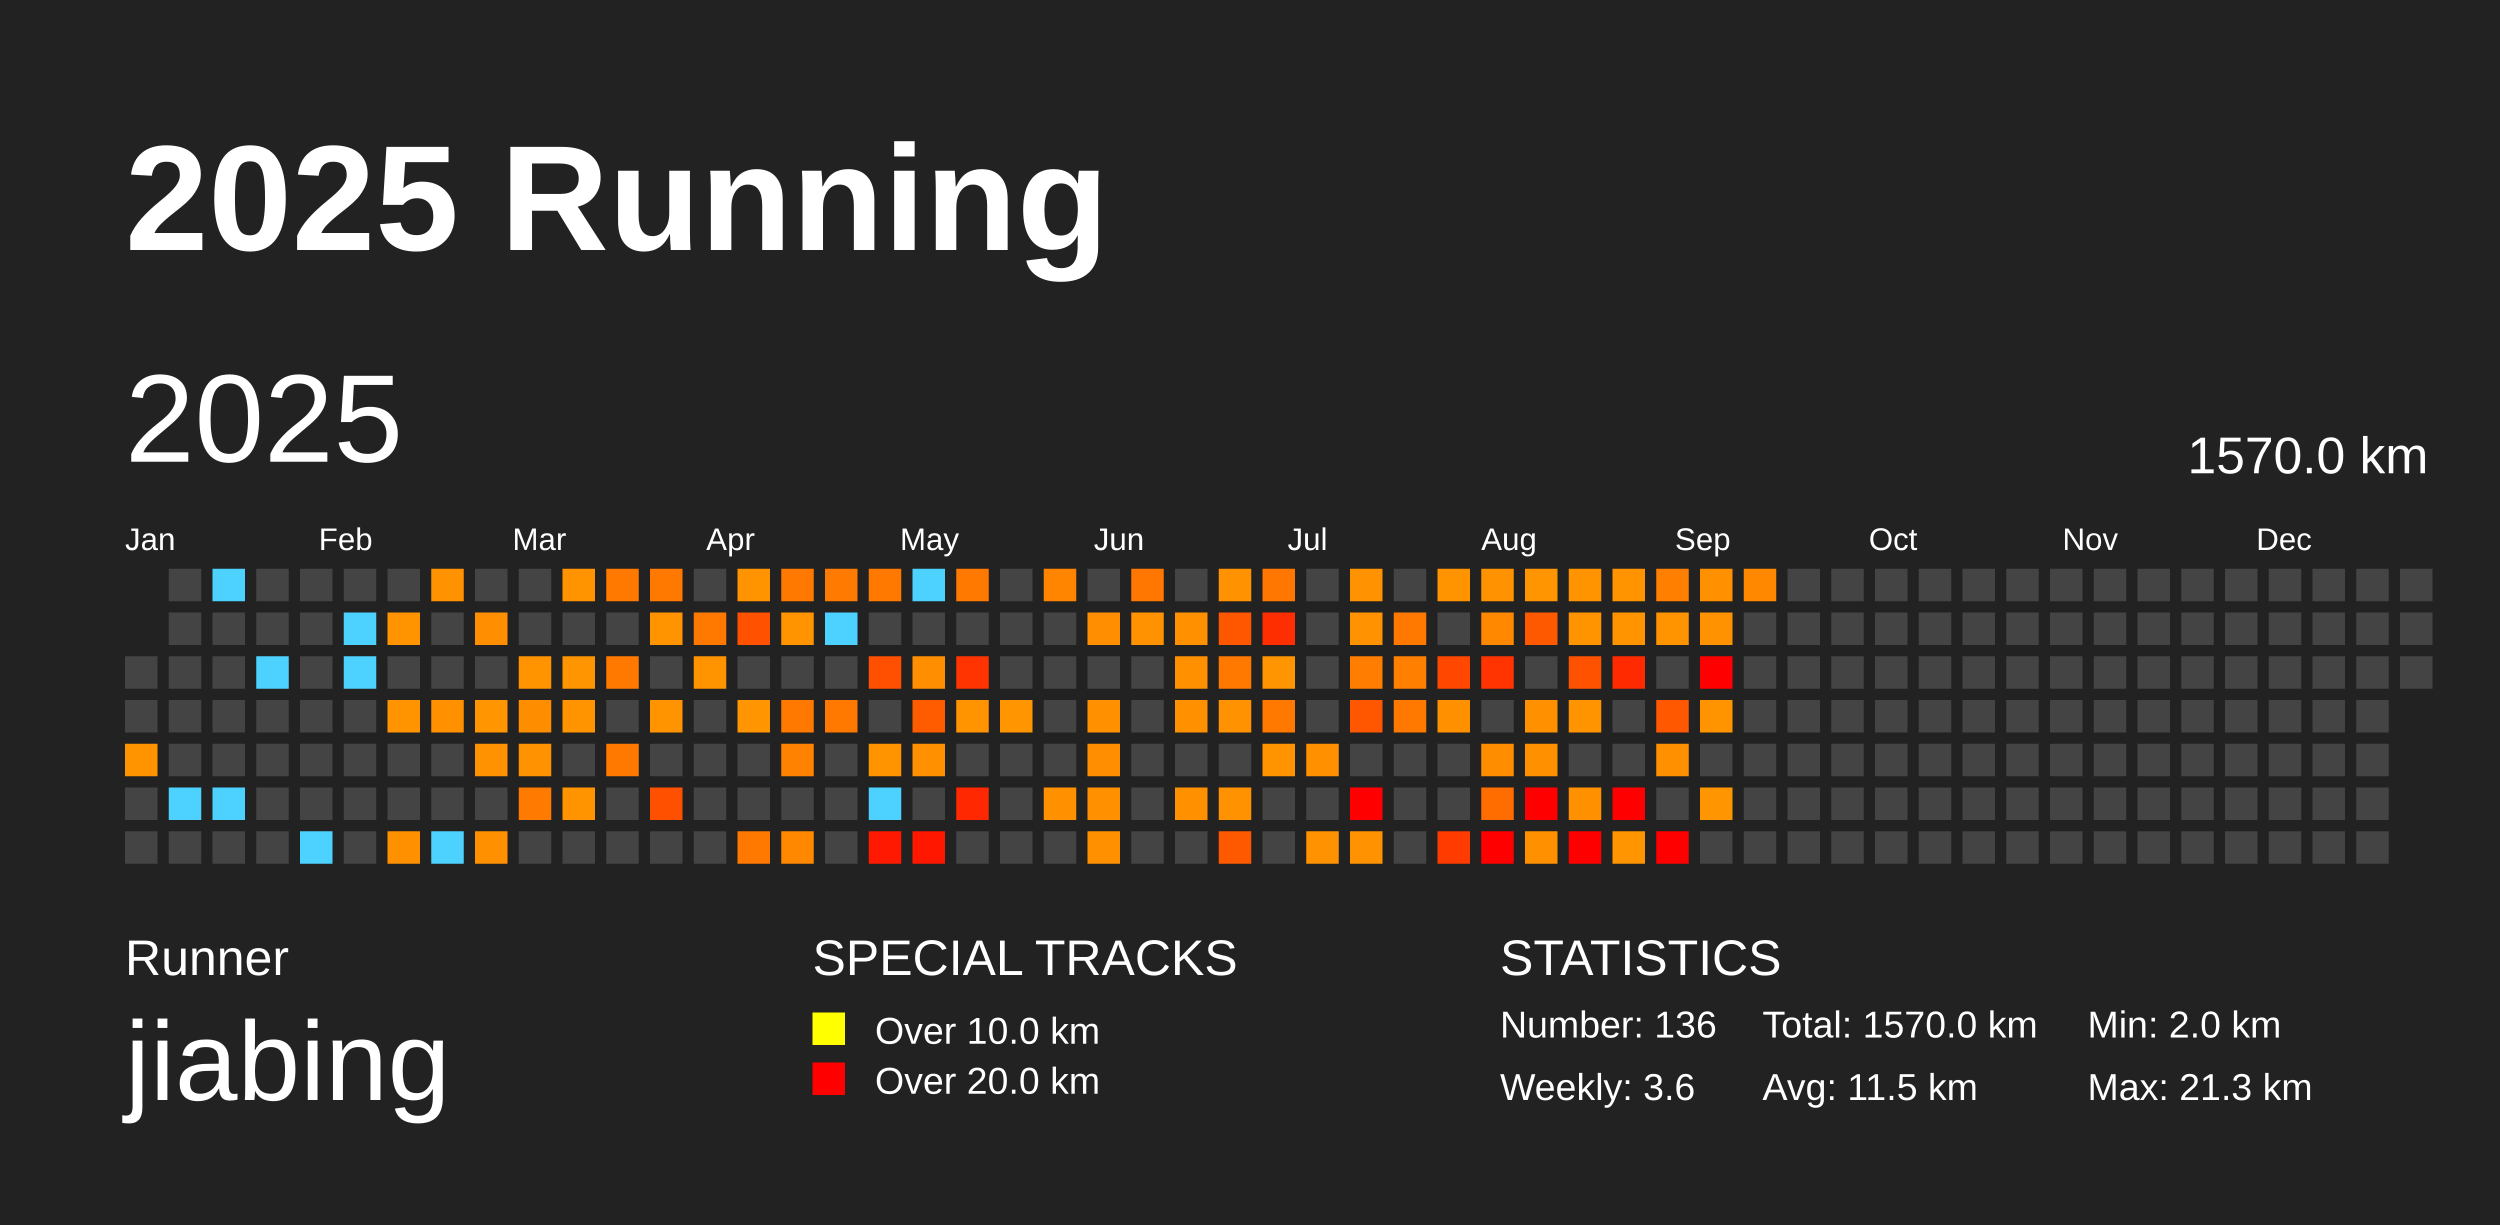
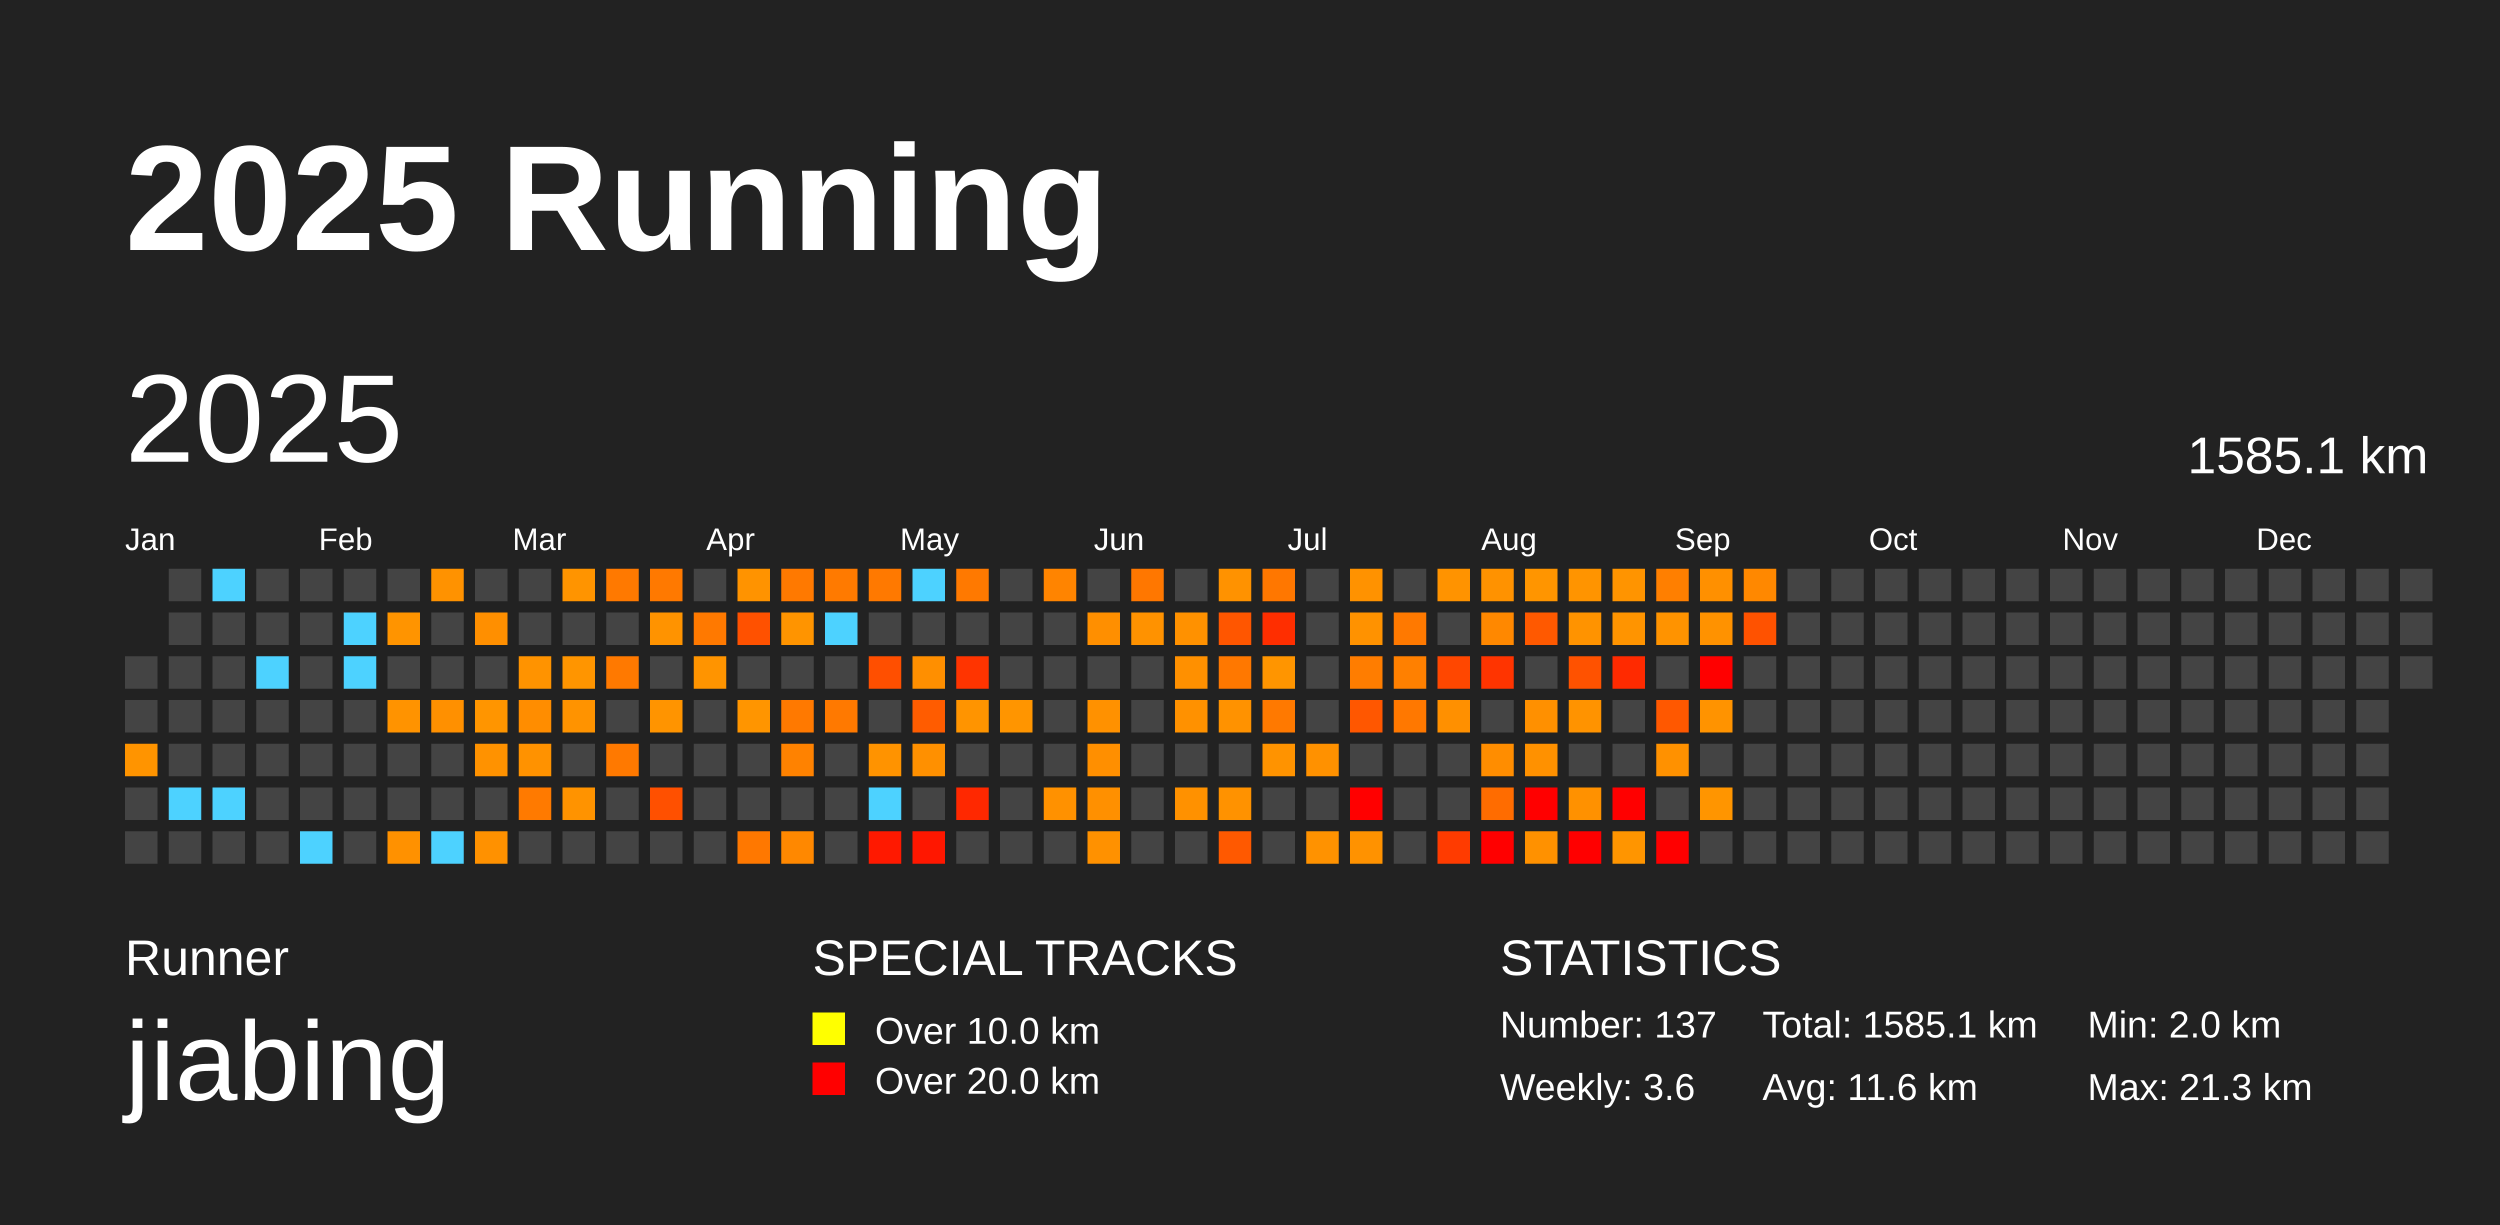
<svg xmlns="http://www.w3.org/2000/svg" baseProfile="full" height="98mm" version="1.1" viewBox="0,0,200,98" width="200mm">
  <defs />
  <rect fill="#222222" height="98" width="200" x="0" y="0" />
  <text fill="#FFFFFF" style="font-size:12px; font-family:Arial; font-weight:bold;" x="10" y="20">2025 Running</text>
  <text fill="#FFFFFF" style="font-size:4px; font-family:Arial" x="10" y="78">Runner</text>
  <text fill="#FFFFFF" style="font-size:9px; font-family:Arial" x="10" y="88">jiabing</text>
  <text fill="#FFFFFF" style="font-size:4px; font-family:Arial" x="65" y="78">SPECIAL TRACKS</text>
  <rect fill="yellow" height="2.6" width="2.6" x="65" y="81" />
  <text fill="#FFFFFF" style="font-size:3px; font-family:Arial" x="70" y="83.5">Over 10.0 km</text>
  <rect fill="red" height="2.6" width="2.6" x="65" y="85" />
  <text fill="#FFFFFF" style="font-size:3px; font-family:Arial" x="70" y="87.5">Over 20.0 km</text>
  <text fill="#FFFFFF" style="font-size:4px; font-family:Arial" x="120" y="78">STATISTICS</text>
-   <text fill="#FFFFFF" style="font-size:3px; font-family:Arial" x="120" y="83">Number: 136</text>
+   <text fill="#FFFFFF" style="font-size:3px; font-family:Arial" x="120" y="83">Number: 137</text>
  <text fill="#FFFFFF" style="font-size:3px; font-family:Arial" x="120" y="88">Weekly: 3.6</text>
-   <text fill="#FFFFFF" style="font-size:3px; font-family:Arial" x="141" y="83">Total: 1570.0 km</text>
-   <text fill="#FFFFFF" style="font-size:3px; font-family:Arial" x="141" y="88">Avg: 11.5 km</text>
+   <text fill="#FFFFFF" style="font-size:3px; font-family:Arial" x="141" y="83">Total: 1585.1 km</text>
+   <text fill="#FFFFFF" style="font-size:3px; font-family:Arial" x="141" y="88">Avg: 11.6 km</text>
  <text fill="#FFFFFF" style="font-size:3px; font-family:Arial" x="167" y="83">Min: 2.0 km</text>
  <text fill="#FFFFFF" style="font-size:3px; font-family:Arial" x="167" y="88">Max: 21.3 km</text>
  <text dominant-baseline="hanging" fill="#FFFFFF" style="font-size:10.0px; font-family:Arial;" x="10" y="30">2025</text>
-   <text dominant-baseline="hanging" fill="#FFFFFF" style="font-size:4.125px; font-family:Arial;" x="175" y="35">1570.0 km</text>
+   <text dominant-baseline="hanging" fill="#FFFFFF" style="font-size:4.125px; font-family:Arial;" x="175" y="35">1585.1 km</text>
  <text fill="#FFFFFF" style="font-size:2.5px; font-family:Arial" x="10.0" y="44">Jan</text>
  <text fill="#FFFFFF" style="font-size:2.5px; font-family:Arial" x="25.5" y="44">Feb</text>
  <text fill="#FFFFFF" style="font-size:2.5px; font-family:Arial" x="41.0" y="44">Mar</text>
  <text fill="#FFFFFF" style="font-size:2.5px; font-family:Arial" x="56.5" y="44">Apr</text>
  <text fill="#FFFFFF" style="font-size:2.5px; font-family:Arial" x="72.0" y="44">May</text>
  <text fill="#FFFFFF" style="font-size:2.5px; font-family:Arial" x="87.5" y="44">Jun</text>
  <text fill="#FFFFFF" style="font-size:2.5px; font-family:Arial" x="103.0" y="44">Jul</text>
  <text fill="#FFFFFF" style="font-size:2.5px; font-family:Arial" x="118.5" y="44">Aug</text>
  <text fill="#FFFFFF" style="font-size:2.5px; font-family:Arial" x="134.0" y="44">Sep</text>
  <text fill="#FFFFFF" style="font-size:2.5px; font-family:Arial" x="149.5" y="44">Oct</text>
  <text fill="#FFFFFF" style="font-size:2.5px; font-family:Arial" x="165.0" y="44">Nov</text>
  <text fill="#FFFFFF" style="font-size:2.5px; font-family:Arial" x="180.5" y="44">Dec</text>
  <rect fill="#444444" height="2.6" width="2.6" x="10.0" y="52.5" />
  <rect fill="#444444" height="2.6" width="2.6" x="10.0" y="56.0" />
  <rect fill="#ff9400" height="2.6" width="2.6" x="10.0" y="59.5" />
  <rect fill="#444444" height="2.6" width="2.6" x="10.0" y="63.0" />
  <rect fill="#444444" height="2.6" width="2.6" x="10.0" y="66.5" />
  <rect fill="#444444" height="2.6" width="2.6" x="13.5" y="45.5" />
  <rect fill="#444444" height="2.6" width="2.6" x="13.5" y="49.0" />
  <rect fill="#444444" height="2.6" width="2.6" x="13.5" y="52.5" />
  <rect fill="#444444" height="2.6" width="2.6" x="13.5" y="56.0" />
  <rect fill="#444444" height="2.6" width="2.6" x="13.5" y="59.5" />
  <rect fill="#4dd2ff" height="2.6" width="2.6" x="13.5" y="63.0" />
  <rect fill="#444444" height="2.6" width="2.6" x="13.5" y="66.5" />
  <rect fill="#4dd2ff" height="2.6" width="2.6" x="17.0" y="45.5" />
  <rect fill="#444444" height="2.6" width="2.6" x="17.0" y="49.0" />
  <rect fill="#444444" height="2.6" width="2.6" x="17.0" y="52.5" />
  <rect fill="#444444" height="2.6" width="2.6" x="17.0" y="56.0" />
  <rect fill="#444444" height="2.6" width="2.6" x="17.0" y="59.5" />
  <rect fill="#4dd2ff" height="2.6" width="2.6" x="17.0" y="63.0" />
  <rect fill="#444444" height="2.6" width="2.6" x="17.0" y="66.5" />
  <rect fill="#444444" height="2.6" width="2.6" x="20.5" y="45.5" />
  <rect fill="#444444" height="2.6" width="2.6" x="20.5" y="49.0" />
  <rect fill="#4dd2ff" height="2.6" width="2.6" x="20.5" y="52.5" />
  <rect fill="#444444" height="2.6" width="2.6" x="20.5" y="56.0" />
  <rect fill="#444444" height="2.6" width="2.6" x="20.5" y="59.5" />
  <rect fill="#444444" height="2.6" width="2.6" x="20.5" y="63.0" />
  <rect fill="#444444" height="2.6" width="2.6" x="20.5" y="66.5" />
  <rect fill="#444444" height="2.6" width="2.6" x="24.0" y="45.5" />
  <rect fill="#444444" height="2.6" width="2.6" x="24.0" y="49.0" />
  <rect fill="#444444" height="2.6" width="2.6" x="24.0" y="52.5" />
  <rect fill="#444444" height="2.6" width="2.6" x="24.0" y="56.0" />
  <rect fill="#444444" height="2.6" width="2.6" x="24.0" y="59.5" />
  <rect fill="#444444" height="2.6" width="2.6" x="24.0" y="63.0" />
  <rect fill="#4dd2ff" height="2.6" width="2.6" x="24.0" y="66.5" />
  <rect fill="#444444" height="2.6" width="2.6" x="27.5" y="45.5" />
  <rect fill="#4dd2ff" height="2.6" width="2.6" x="27.5" y="49.0" />
  <rect fill="#4dd2ff" height="2.6" width="2.6" x="27.5" y="52.5" />
  <rect fill="#444444" height="2.6" width="2.6" x="27.5" y="56.0" />
  <rect fill="#444444" height="2.6" width="2.6" x="27.5" y="59.5" />
  <rect fill="#444444" height="2.6" width="2.6" x="27.5" y="63.0" />
  <rect fill="#444444" height="2.6" width="2.6" x="27.5" y="66.5" />
  <rect fill="#444444" height="2.6" width="2.6" x="31.0" y="45.5" />
  <rect fill="#ff9400" height="2.6" width="2.6" x="31.0" y="49.0" />
  <rect fill="#444444" height="2.6" width="2.6" x="31.0" y="52.5" />
  <rect fill="#ff9300" height="2.6" width="2.6" x="31.0" y="56.0" />
  <rect fill="#444444" height="2.6" width="2.6" x="31.0" y="59.5" />
  <rect fill="#444444" height="2.6" width="2.6" x="31.0" y="63.0" />
  <rect fill="#ff9100" height="2.6" width="2.6" x="31.0" y="66.5" />
  <rect fill="#ff9200" height="2.6" width="2.6" x="34.5" y="45.5" />
  <rect fill="#444444" height="2.6" width="2.6" x="34.5" y="49.0" />
  <rect fill="#444444" height="2.6" width="2.6" x="34.5" y="52.5" />
  <rect fill="#ff9000" height="2.6" width="2.6" x="34.5" y="56.0" />
  <rect fill="#444444" height="2.6" width="2.6" x="34.5" y="59.5" />
  <rect fill="#444444" height="2.6" width="2.6" x="34.5" y="63.0" />
  <rect fill="#4dd2ff" height="2.6" width="2.6" x="34.5" y="66.5" />
  <rect fill="#444444" height="2.6" width="2.6" x="38.0" y="45.5" />
  <rect fill="#ff8f00" height="2.6" width="2.6" x="38.0" y="49.0" />
  <rect fill="#444444" height="2.6" width="2.6" x="38.0" y="52.5" />
  <rect fill="#ff9500" height="2.6" width="2.6" x="38.0" y="56.0" />
  <rect fill="#ff9200" height="2.6" width="2.6" x="38.0" y="59.5" />
  <rect fill="#444444" height="2.6" width="2.6" x="38.0" y="63.0" />
  <rect fill="#ff9100" height="2.6" width="2.6" x="38.0" y="66.5" />
  <rect fill="#444444" height="2.6" width="2.6" x="41.5" y="45.5" />
  <rect fill="#444444" height="2.6" width="2.6" x="41.5" y="49.0" />
  <rect fill="#ff9300" height="2.6" width="2.6" x="41.5" y="52.5" />
  <rect fill="#ff8d00" height="2.6" width="2.6" x="41.5" y="56.0" />
  <rect fill="#ff9200" height="2.6" width="2.6" x="41.5" y="59.5" />
  <rect fill="#ff7a00" height="2.6" width="2.6" x="41.5" y="63.0" />
  <rect fill="#444444" height="2.6" width="2.6" x="41.5" y="66.5" />
  <rect fill="#ff9400" height="2.6" width="2.6" x="45.0" y="45.5" />
  <rect fill="#444444" height="2.6" width="2.6" x="45.0" y="49.0" />
  <rect fill="#ff9500" height="2.6" width="2.6" x="45.0" y="52.5" />
  <rect fill="#ff9300" height="2.6" width="2.6" x="45.0" y="56.0" />
  <rect fill="#444444" height="2.6" width="2.6" x="45.0" y="59.5" />
  <rect fill="#ff9300" height="2.6" width="2.6" x="45.0" y="63.0" />
  <rect fill="#444444" height="2.6" width="2.6" x="45.0" y="66.5" />
  <rect fill="#ff7900" height="2.6" width="2.6" x="48.5" y="45.5" />
  <rect fill="#444444" height="2.6" width="2.6" x="48.5" y="49.0" />
  <rect fill="#ff7900" height="2.6" width="2.6" x="48.5" y="52.5" />
  <rect fill="#444444" height="2.6" width="2.6" x="48.5" y="56.0" />
  <rect fill="#ff7900" height="2.6" width="2.6" x="48.5" y="59.5" />
  <rect fill="#444444" height="2.6" width="2.6" x="48.5" y="63.0" />
  <rect fill="#444444" height="2.6" width="2.6" x="48.5" y="66.5" />
  <rect fill="#ff7900" height="2.6" width="2.6" x="52.0" y="45.5" />
  <rect fill="#ff9300" height="2.6" width="2.6" x="52.0" y="49.0" />
  <rect fill="#444444" height="2.6" width="2.6" x="52.0" y="52.5" />
  <rect fill="#ff9400" height="2.6" width="2.6" x="52.0" y="56.0" />
  <rect fill="#444444" height="2.6" width="2.6" x="52.0" y="59.5" />
  <rect fill="#ff5000" height="2.6" width="2.6" x="52.0" y="63.0" />
  <rect fill="#444444" height="2.6" width="2.6" x="52.0" y="66.5" />
  <rect fill="#444444" height="2.6" width="2.6" x="55.5" y="45.5" />
  <rect fill="#ff7900" height="2.6" width="2.6" x="55.5" y="49.0" />
  <rect fill="#ff9400" height="2.6" width="2.6" x="55.5" y="52.5" />
  <rect fill="#444444" height="2.6" width="2.6" x="55.5" y="56.0" />
  <rect fill="#444444" height="2.6" width="2.6" x="55.5" y="59.5" />
  <rect fill="#444444" height="2.6" width="2.6" x="55.5" y="63.0" />
  <rect fill="#444444" height="2.6" width="2.6" x="55.5" y="66.5" />
  <rect fill="#ff9300" height="2.6" width="2.6" x="59.0" y="45.5" />
  <rect fill="#ff5100" height="2.6" width="2.6" x="59.0" y="49.0" />
  <rect fill="#444444" height="2.6" width="2.6" x="59.0" y="52.5" />
  <rect fill="#ff9500" height="2.6" width="2.6" x="59.0" y="56.0" />
  <rect fill="#444444" height="2.6" width="2.6" x="59.0" y="59.5" />
  <rect fill="#444444" height="2.6" width="2.6" x="59.0" y="63.0" />
  <rect fill="#ff7800" height="2.6" width="2.6" x="59.0" y="66.5" />
  <rect fill="#ff7900" height="2.6" width="2.6" x="62.5" y="45.5" />
  <rect fill="#ff9400" height="2.6" width="2.6" x="62.5" y="49.0" />
  <rect fill="#444444" height="2.6" width="2.6" x="62.5" y="52.5" />
  <rect fill="#ff7900" height="2.6" width="2.6" x="62.5" y="56.0" />
  <rect fill="#ff8200" height="2.6" width="2.6" x="62.5" y="59.5" />
  <rect fill="#444444" height="2.6" width="2.6" x="62.5" y="63.0" />
  <rect fill="#ff8800" height="2.6" width="2.6" x="62.5" y="66.5" />
  <rect fill="#ff7a00" height="2.6" width="2.6" x="66.0" y="45.5" />
  <rect fill="#4dd2ff" height="2.6" width="2.6" x="66.0" y="49.0" />
  <rect fill="#444444" height="2.6" width="2.6" x="66.0" y="52.5" />
  <rect fill="#ff7900" height="2.6" width="2.6" x="66.0" y="56.0" />
  <rect fill="#444444" height="2.6" width="2.6" x="66.0" y="59.5" />
  <rect fill="#444444" height="2.6" width="2.6" x="66.0" y="63.0" />
  <rect fill="#444444" height="2.6" width="2.6" x="66.0" y="66.5" />
  <rect fill="#ff7900" height="2.6" width="2.6" x="69.5" y="45.5" />
  <rect fill="#444444" height="2.6" width="2.6" x="69.5" y="49.0" />
  <rect fill="#ff4f00" height="2.6" width="2.6" x="69.5" y="52.5" />
  <rect fill="#444444" height="2.6" width="2.6" x="69.5" y="56.0" />
  <rect fill="#ff9300" height="2.6" width="2.6" x="69.5" y="59.5" />
  <rect fill="#4dd2ff" height="2.6" width="2.6" x="69.5" y="63.0" />
  <rect fill="#ff1900" height="2.6" width="2.6" x="69.5" y="66.5" />
  <rect fill="#4dd2ff" height="2.6" width="2.6" x="73.0" y="45.5" />
  <rect fill="#444444" height="2.6" width="2.6" x="73.0" y="49.0" />
  <rect fill="#ff8f00" height="2.6" width="2.6" x="73.0" y="52.5" />
  <rect fill="#ff5c00" height="2.6" width="2.6" x="73.0" y="56.0" />
  <rect fill="#ff9000" height="2.6" width="2.6" x="73.0" y="59.5" />
  <rect fill="#444444" height="2.6" width="2.6" x="73.0" y="63.0" />
  <rect fill="#ff1700" height="2.6" width="2.6" x="73.0" y="66.5" />
  <rect fill="#ff7900" height="2.6" width="2.6" x="76.5" y="45.5" />
  <rect fill="#444444" height="2.6" width="2.6" x="76.5" y="49.0" />
  <rect fill="#ff3400" height="2.6" width="2.6" x="76.5" y="52.5" />
  <rect fill="#ff9400" height="2.6" width="2.6" x="76.5" y="56.0" />
  <rect fill="#444444" height="2.6" width="2.6" x="76.5" y="59.5" />
  <rect fill="#ff2800" height="2.6" width="2.6" x="76.5" y="63.0" />
  <rect fill="#444444" height="2.6" width="2.6" x="76.5" y="66.5" />
  <rect fill="#444444" height="2.6" width="2.6" x="80.0" y="45.5" />
  <rect fill="#444444" height="2.6" width="2.6" x="80.0" y="49.0" />
  <rect fill="#444444" height="2.6" width="2.6" x="80.0" y="52.5" />
  <rect fill="#ff9500" height="2.6" width="2.6" x="80.0" y="56.0" />
  <rect fill="#444444" height="2.6" width="2.6" x="80.0" y="59.5" />
  <rect fill="#444444" height="2.6" width="2.6" x="80.0" y="63.0" />
  <rect fill="#444444" height="2.6" width="2.6" x="80.0" y="66.5" />
  <rect fill="#ff8400" height="2.6" width="2.6" x="83.5" y="45.5" />
  <rect fill="#444444" height="2.6" width="2.6" x="83.5" y="49.0" />
  <rect fill="#444444" height="2.6" width="2.6" x="83.5" y="52.5" />
  <rect fill="#444444" height="2.6" width="2.6" x="83.5" y="56.0" />
  <rect fill="#444444" height="2.6" width="2.6" x="83.5" y="59.5" />
  <rect fill="#ff9100" height="2.6" width="2.6" x="83.5" y="63.0" />
  <rect fill="#444444" height="2.6" width="2.6" x="83.5" y="66.5" />
  <rect fill="#444444" height="2.6" width="2.6" x="87.0" y="45.5" />
  <rect fill="#ff8f00" height="2.6" width="2.6" x="87.0" y="49.0" />
  <rect fill="#444444" height="2.6" width="2.6" x="87.0" y="52.5" />
  <rect fill="#ff9100" height="2.6" width="2.6" x="87.0" y="56.0" />
  <rect fill="#ff8f00" height="2.6" width="2.6" x="87.0" y="59.5" />
  <rect fill="#ff9000" height="2.6" width="2.6" x="87.0" y="63.0" />
  <rect fill="#ff9100" height="2.6" width="2.6" x="87.0" y="66.5" />
  <rect fill="#ff7700" height="2.6" width="2.6" x="90.5" y="45.5" />
  <rect fill="#ff9200" height="2.6" width="2.6" x="90.5" y="49.0" />
  <rect fill="#444444" height="2.6" width="2.6" x="90.5" y="52.5" />
  <rect fill="#444444" height="2.6" width="2.6" x="90.5" y="56.0" />
  <rect fill="#444444" height="2.6" width="2.6" x="90.5" y="59.5" />
  <rect fill="#444444" height="2.6" width="2.6" x="90.5" y="63.0" />
  <rect fill="#444444" height="2.6" width="2.6" x="90.5" y="66.5" />
  <rect fill="#444444" height="2.6" width="2.6" x="94.0" y="45.5" />
  <rect fill="#ff9100" height="2.6" width="2.6" x="94.0" y="49.0" />
  <rect fill="#ff9000" height="2.6" width="2.6" x="94.0" y="52.5" />
  <rect fill="#ff9100" height="2.6" width="2.6" x="94.0" y="56.0" />
  <rect fill="#444444" height="2.6" width="2.6" x="94.0" y="59.5" />
  <rect fill="#ff9100" height="2.6" width="2.6" x="94.0" y="63.0" />
  <rect fill="#444444" height="2.6" width="2.6" x="94.0" y="66.5" />
  <rect fill="#ff9200" height="2.6" width="2.6" x="97.5" y="45.5" />
  <rect fill="#ff5600" height="2.6" width="2.6" x="97.5" y="49.0" />
  <rect fill="#ff7800" height="2.6" width="2.6" x="97.5" y="52.5" />
  <rect fill="#ff9200" height="2.6" width="2.6" x="97.5" y="56.0" />
  <rect fill="#444444" height="2.6" width="2.6" x="97.5" y="59.5" />
  <rect fill="#ff9200" height="2.6" width="2.6" x="97.5" y="63.0" />
  <rect fill="#ff5900" height="2.6" width="2.6" x="97.5" y="66.5" />
  <rect fill="#ff7700" height="2.6" width="2.6" x="101.0" y="45.5" />
  <rect fill="#ff2e00" height="2.6" width="2.6" x="101.0" y="49.0" />
  <rect fill="#ff9500" height="2.6" width="2.6" x="101.0" y="52.5" />
  <rect fill="#ff7900" height="2.6" width="2.6" x="101.0" y="56.0" />
  <rect fill="#ff9300" height="2.6" width="2.6" x="101.0" y="59.5" />
  <rect fill="#444444" height="2.6" width="2.6" x="101.0" y="63.0" />
  <rect fill="#444444" height="2.6" width="2.6" x="101.0" y="66.5" />
  <rect fill="#444444" height="2.6" width="2.6" x="104.5" y="45.5" />
  <rect fill="#444444" height="2.6" width="2.6" x="104.5" y="49.0" />
  <rect fill="#444444" height="2.6" width="2.6" x="104.5" y="52.5" />
  <rect fill="#444444" height="2.6" width="2.6" x="104.5" y="56.0" />
  <rect fill="#ff9100" height="2.6" width="2.6" x="104.5" y="59.5" />
  <rect fill="#444444" height="2.6" width="2.6" x="104.5" y="63.0" />
  <rect fill="#ff9200" height="2.6" width="2.6" x="104.5" y="66.5" />
  <rect fill="#ff9200" height="2.6" width="2.6" x="108.0" y="45.5" />
  <rect fill="#ff9200" height="2.6" width="2.6" x="108.0" y="49.0" />
  <rect fill="#ff7d00" height="2.6" width="2.6" x="108.0" y="52.5" />
  <rect fill="#ff5700" height="2.6" width="2.6" x="108.0" y="56.0" />
  <rect fill="#444444" height="2.6" width="2.6" x="108.0" y="59.5" />
  <rect fill="red" height="2.6" width="2.6" x="108.0" y="63.0" />
  <rect fill="#ff9200" height="2.6" width="2.6" x="108.0" y="66.5" />
  <rect fill="#444444" height="2.6" width="2.6" x="111.5" y="45.5" />
  <rect fill="#ff7900" height="2.6" width="2.6" x="111.5" y="49.0" />
  <rect fill="#ff8000" height="2.6" width="2.6" x="111.5" y="52.5" />
  <rect fill="#ff7800" height="2.6" width="2.6" x="111.5" y="56.0" />
  <rect fill="#444444" height="2.6" width="2.6" x="111.5" y="59.5" />
  <rect fill="#444444" height="2.6" width="2.6" x="111.5" y="63.0" />
  <rect fill="#444444" height="2.6" width="2.6" x="111.5" y="66.5" />
  <rect fill="#ff9300" height="2.6" width="2.6" x="115.0" y="45.5" />
  <rect fill="#444444" height="2.6" width="2.6" x="115.0" y="49.0" />
  <rect fill="#ff4700" height="2.6" width="2.6" x="115.0" y="52.5" />
  <rect fill="#ff9000" height="2.6" width="2.6" x="115.0" y="56.0" />
  <rect fill="#444444" height="2.6" width="2.6" x="115.0" y="59.5" />
  <rect fill="#444444" height="2.6" width="2.6" x="115.0" y="63.0" />
  <rect fill="#ff3b00" height="2.6" width="2.6" x="115.0" y="66.5" />
  <rect fill="#ff9200" height="2.6" width="2.6" x="118.5" y="45.5" />
  <rect fill="#ff8800" height="2.6" width="2.6" x="118.5" y="49.0" />
  <rect fill="#ff3400" height="2.6" width="2.6" x="118.5" y="52.5" />
  <rect fill="#444444" height="2.6" width="2.6" x="118.5" y="56.0" />
  <rect fill="#ff8d00" height="2.6" width="2.6" x="118.5" y="59.5" />
  <rect fill="#ff6c00" height="2.6" width="2.6" x="118.5" y="63.0" />
  <rect fill="red" height="2.6" width="2.6" x="118.5" y="66.5" />
  <rect fill="#ff9500" height="2.6" width="2.6" x="122.0" y="45.5" />
  <rect fill="#ff5900" height="2.6" width="2.6" x="122.0" y="49.0" />
  <rect fill="#444444" height="2.6" width="2.6" x="122.0" y="52.5" />
  <rect fill="#ff9000" height="2.6" width="2.6" x="122.0" y="56.0" />
  <rect fill="#ff9100" height="2.6" width="2.6" x="122.0" y="59.5" />
  <rect fill="red" height="2.6" width="2.6" x="122.0" y="63.0" />
  <rect fill="#ff9100" height="2.6" width="2.6" x="122.0" y="66.5" />
  <rect fill="#ff9400" height="2.6" width="2.6" x="125.5" y="45.5" />
  <rect fill="#ff9300" height="2.6" width="2.6" x="125.5" y="49.0" />
  <rect fill="#ff5200" height="2.6" width="2.6" x="125.5" y="52.5" />
  <rect fill="#ff9300" height="2.6" width="2.6" x="125.5" y="56.0" />
  <rect fill="#444444" height="2.6" width="2.6" x="125.5" y="59.5" />
  <rect fill="#ff9100" height="2.6" width="2.6" x="125.5" y="63.0" />
  <rect fill="red" height="2.6" width="2.6" x="125.5" y="66.5" />
  <rect fill="#ff9400" height="2.6" width="2.6" x="129.0" y="45.5" />
  <rect fill="#ff9400" height="2.6" width="2.6" x="129.0" y="49.0" />
  <rect fill="#ff2a00" height="2.6" width="2.6" x="129.0" y="52.5" />
  <rect fill="#444444" height="2.6" width="2.6" x="129.0" y="56.0" />
  <rect fill="#444444" height="2.6" width="2.6" x="129.0" y="59.5" />
  <rect fill="red" height="2.6" width="2.6" x="129.0" y="63.0" />
  <rect fill="#ff9500" height="2.6" width="2.6" x="129.0" y="66.5" />
  <rect fill="#ff7f00" height="2.6" width="2.6" x="132.5" y="45.5" />
  <rect fill="#ff9300" height="2.6" width="2.6" x="132.5" y="49.0" />
  <rect fill="#444444" height="2.6" width="2.6" x="132.5" y="52.5" />
  <rect fill="#ff5800" height="2.6" width="2.6" x="132.5" y="56.0" />
  <rect fill="#ff9100" height="2.6" width="2.6" x="132.5" y="59.5" />
  <rect fill="#444444" height="2.6" width="2.6" x="132.5" y="63.0" />
  <rect fill="red" height="2.6" width="2.6" x="132.5" y="66.5" />
  <rect fill="#ff9000" height="2.6" width="2.6" x="136.0" y="45.5" />
  <rect fill="#ff9200" height="2.6" width="2.6" x="136.0" y="49.0" />
  <rect fill="red" height="2.6" width="2.6" x="136.0" y="52.5" />
  <rect fill="#ff9300" height="2.6" width="2.6" x="136.0" y="56.0" />
  <rect fill="#444444" height="2.6" width="2.6" x="136.0" y="59.5" />
  <rect fill="#ff9500" height="2.6" width="2.6" x="136.0" y="63.0" />
  <rect fill="#444444" height="2.6" width="2.6" x="136.0" y="66.5" />
  <rect fill="#ff8800" height="2.6" width="2.6" x="139.5" y="45.5" />
-   <rect fill="#444444" height="2.6" width="2.6" x="139.5" y="49.0" />
+   <rect fill="#ff5200" height="2.6" width="2.6" x="139.5" y="49.0" />
  <rect fill="#444444" height="2.6" width="2.6" x="139.5" y="52.5" />
  <rect fill="#444444" height="2.6" width="2.6" x="139.5" y="56.0" />
  <rect fill="#444444" height="2.6" width="2.6" x="139.5" y="59.5" />
  <rect fill="#444444" height="2.6" width="2.6" x="139.5" y="63.0" />
  <rect fill="#444444" height="2.6" width="2.6" x="139.5" y="66.5" />
  <rect fill="#444444" height="2.6" width="2.6" x="143.0" y="45.5" />
  <rect fill="#444444" height="2.6" width="2.6" x="143.0" y="49.0" />
  <rect fill="#444444" height="2.6" width="2.6" x="143.0" y="52.5" />
  <rect fill="#444444" height="2.6" width="2.6" x="143.0" y="56.0" />
  <rect fill="#444444" height="2.6" width="2.6" x="143.0" y="59.5" />
  <rect fill="#444444" height="2.6" width="2.6" x="143.0" y="63.0" />
  <rect fill="#444444" height="2.6" width="2.6" x="143.0" y="66.5" />
  <rect fill="#444444" height="2.6" width="2.6" x="146.5" y="45.5" />
  <rect fill="#444444" height="2.6" width="2.6" x="146.5" y="49.0" />
  <rect fill="#444444" height="2.6" width="2.6" x="146.5" y="52.5" />
  <rect fill="#444444" height="2.6" width="2.6" x="146.5" y="56.0" />
  <rect fill="#444444" height="2.6" width="2.6" x="146.5" y="59.5" />
  <rect fill="#444444" height="2.6" width="2.6" x="146.5" y="63.0" />
  <rect fill="#444444" height="2.6" width="2.6" x="146.5" y="66.5" />
  <rect fill="#444444" height="2.6" width="2.6" x="150.0" y="45.5" />
  <rect fill="#444444" height="2.6" width="2.6" x="150.0" y="49.0" />
  <rect fill="#444444" height="2.6" width="2.6" x="150.0" y="52.5" />
  <rect fill="#444444" height="2.6" width="2.6" x="150.0" y="56.0" />
  <rect fill="#444444" height="2.6" width="2.6" x="150.0" y="59.5" />
  <rect fill="#444444" height="2.6" width="2.6" x="150.0" y="63.0" />
  <rect fill="#444444" height="2.6" width="2.6" x="150.0" y="66.5" />
  <rect fill="#444444" height="2.6" width="2.6" x="153.5" y="45.5" />
  <rect fill="#444444" height="2.6" width="2.6" x="153.5" y="49.0" />
  <rect fill="#444444" height="2.6" width="2.6" x="153.5" y="52.5" />
  <rect fill="#444444" height="2.6" width="2.6" x="153.5" y="56.0" />
  <rect fill="#444444" height="2.6" width="2.6" x="153.5" y="59.5" />
  <rect fill="#444444" height="2.6" width="2.6" x="153.5" y="63.0" />
  <rect fill="#444444" height="2.6" width="2.6" x="153.5" y="66.5" />
  <rect fill="#444444" height="2.6" width="2.6" x="157.0" y="45.5" />
  <rect fill="#444444" height="2.6" width="2.6" x="157.0" y="49.0" />
  <rect fill="#444444" height="2.6" width="2.6" x="157.0" y="52.5" />
  <rect fill="#444444" height="2.6" width="2.6" x="157.0" y="56.0" />
  <rect fill="#444444" height="2.6" width="2.6" x="157.0" y="59.5" />
  <rect fill="#444444" height="2.6" width="2.6" x="157.0" y="63.0" />
  <rect fill="#444444" height="2.6" width="2.6" x="157.0" y="66.5" />
  <rect fill="#444444" height="2.6" width="2.6" x="160.5" y="45.5" />
  <rect fill="#444444" height="2.6" width="2.6" x="160.5" y="49.0" />
  <rect fill="#444444" height="2.6" width="2.6" x="160.5" y="52.5" />
  <rect fill="#444444" height="2.6" width="2.6" x="160.5" y="56.0" />
  <rect fill="#444444" height="2.6" width="2.6" x="160.5" y="59.5" />
  <rect fill="#444444" height="2.6" width="2.6" x="160.5" y="63.0" />
  <rect fill="#444444" height="2.6" width="2.6" x="160.5" y="66.5" />
  <rect fill="#444444" height="2.6" width="2.6" x="164.0" y="45.5" />
  <rect fill="#444444" height="2.6" width="2.6" x="164.0" y="49.0" />
  <rect fill="#444444" height="2.6" width="2.6" x="164.0" y="52.5" />
  <rect fill="#444444" height="2.6" width="2.6" x="164.0" y="56.0" />
  <rect fill="#444444" height="2.6" width="2.6" x="164.0" y="59.5" />
  <rect fill="#444444" height="2.6" width="2.6" x="164.0" y="63.0" />
  <rect fill="#444444" height="2.6" width="2.6" x="164.0" y="66.5" />
  <rect fill="#444444" height="2.6" width="2.6" x="167.5" y="45.5" />
  <rect fill="#444444" height="2.6" width="2.6" x="167.5" y="49.0" />
  <rect fill="#444444" height="2.6" width="2.6" x="167.5" y="52.5" />
  <rect fill="#444444" height="2.6" width="2.6" x="167.5" y="56.0" />
  <rect fill="#444444" height="2.6" width="2.6" x="167.5" y="59.5" />
  <rect fill="#444444" height="2.6" width="2.6" x="167.5" y="63.0" />
  <rect fill="#444444" height="2.6" width="2.6" x="167.5" y="66.5" />
  <rect fill="#444444" height="2.6" width="2.6" x="171.0" y="45.5" />
  <rect fill="#444444" height="2.6" width="2.6" x="171.0" y="49.0" />
  <rect fill="#444444" height="2.6" width="2.6" x="171.0" y="52.5" />
  <rect fill="#444444" height="2.6" width="2.6" x="171.0" y="56.0" />
  <rect fill="#444444" height="2.6" width="2.6" x="171.0" y="59.5" />
  <rect fill="#444444" height="2.6" width="2.6" x="171.0" y="63.0" />
  <rect fill="#444444" height="2.6" width="2.6" x="171.0" y="66.5" />
  <rect fill="#444444" height="2.6" width="2.6" x="174.5" y="45.5" />
  <rect fill="#444444" height="2.6" width="2.6" x="174.5" y="49.0" />
  <rect fill="#444444" height="2.6" width="2.6" x="174.5" y="52.5" />
  <rect fill="#444444" height="2.6" width="2.6" x="174.5" y="56.0" />
  <rect fill="#444444" height="2.6" width="2.6" x="174.5" y="59.5" />
  <rect fill="#444444" height="2.6" width="2.6" x="174.5" y="63.0" />
  <rect fill="#444444" height="2.6" width="2.6" x="174.5" y="66.5" />
  <rect fill="#444444" height="2.6" width="2.6" x="178.0" y="45.5" />
  <rect fill="#444444" height="2.6" width="2.6" x="178.0" y="49.0" />
  <rect fill="#444444" height="2.6" width="2.6" x="178.0" y="52.5" />
  <rect fill="#444444" height="2.6" width="2.6" x="178.0" y="56.0" />
  <rect fill="#444444" height="2.6" width="2.6" x="178.0" y="59.5" />
  <rect fill="#444444" height="2.6" width="2.6" x="178.0" y="63.0" />
  <rect fill="#444444" height="2.6" width="2.6" x="178.0" y="66.5" />
  <rect fill="#444444" height="2.6" width="2.6" x="181.5" y="45.5" />
  <rect fill="#444444" height="2.6" width="2.6" x="181.5" y="49.0" />
  <rect fill="#444444" height="2.6" width="2.6" x="181.5" y="52.5" />
  <rect fill="#444444" height="2.6" width="2.6" x="181.5" y="56.0" />
  <rect fill="#444444" height="2.6" width="2.6" x="181.5" y="59.5" />
  <rect fill="#444444" height="2.6" width="2.6" x="181.5" y="63.0" />
  <rect fill="#444444" height="2.6" width="2.6" x="181.5" y="66.5" />
  <rect fill="#444444" height="2.6" width="2.6" x="185.0" y="45.5" />
  <rect fill="#444444" height="2.6" width="2.6" x="185.0" y="49.0" />
  <rect fill="#444444" height="2.6" width="2.6" x="185.0" y="52.5" />
  <rect fill="#444444" height="2.6" width="2.6" x="185.0" y="56.0" />
  <rect fill="#444444" height="2.6" width="2.6" x="185.0" y="59.5" />
  <rect fill="#444444" height="2.6" width="2.6" x="185.0" y="63.0" />
  <rect fill="#444444" height="2.6" width="2.6" x="185.0" y="66.5" />
  <rect fill="#444444" height="2.6" width="2.6" x="188.5" y="45.5" />
  <rect fill="#444444" height="2.6" width="2.6" x="188.5" y="49.0" />
  <rect fill="#444444" height="2.6" width="2.6" x="188.5" y="52.5" />
  <rect fill="#444444" height="2.6" width="2.6" x="188.5" y="56.0" />
  <rect fill="#444444" height="2.6" width="2.6" x="188.5" y="59.5" />
  <rect fill="#444444" height="2.6" width="2.6" x="188.5" y="63.0" />
  <rect fill="#444444" height="2.6" width="2.6" x="188.5" y="66.5" />
  <rect fill="#444444" height="2.6" width="2.6" x="192.0" y="45.5" />
  <rect fill="#444444" height="2.6" width="2.6" x="192.0" y="49.0" />
  <rect fill="#444444" height="2.6" width="2.6" x="192.0" y="52.5" />
</svg>
